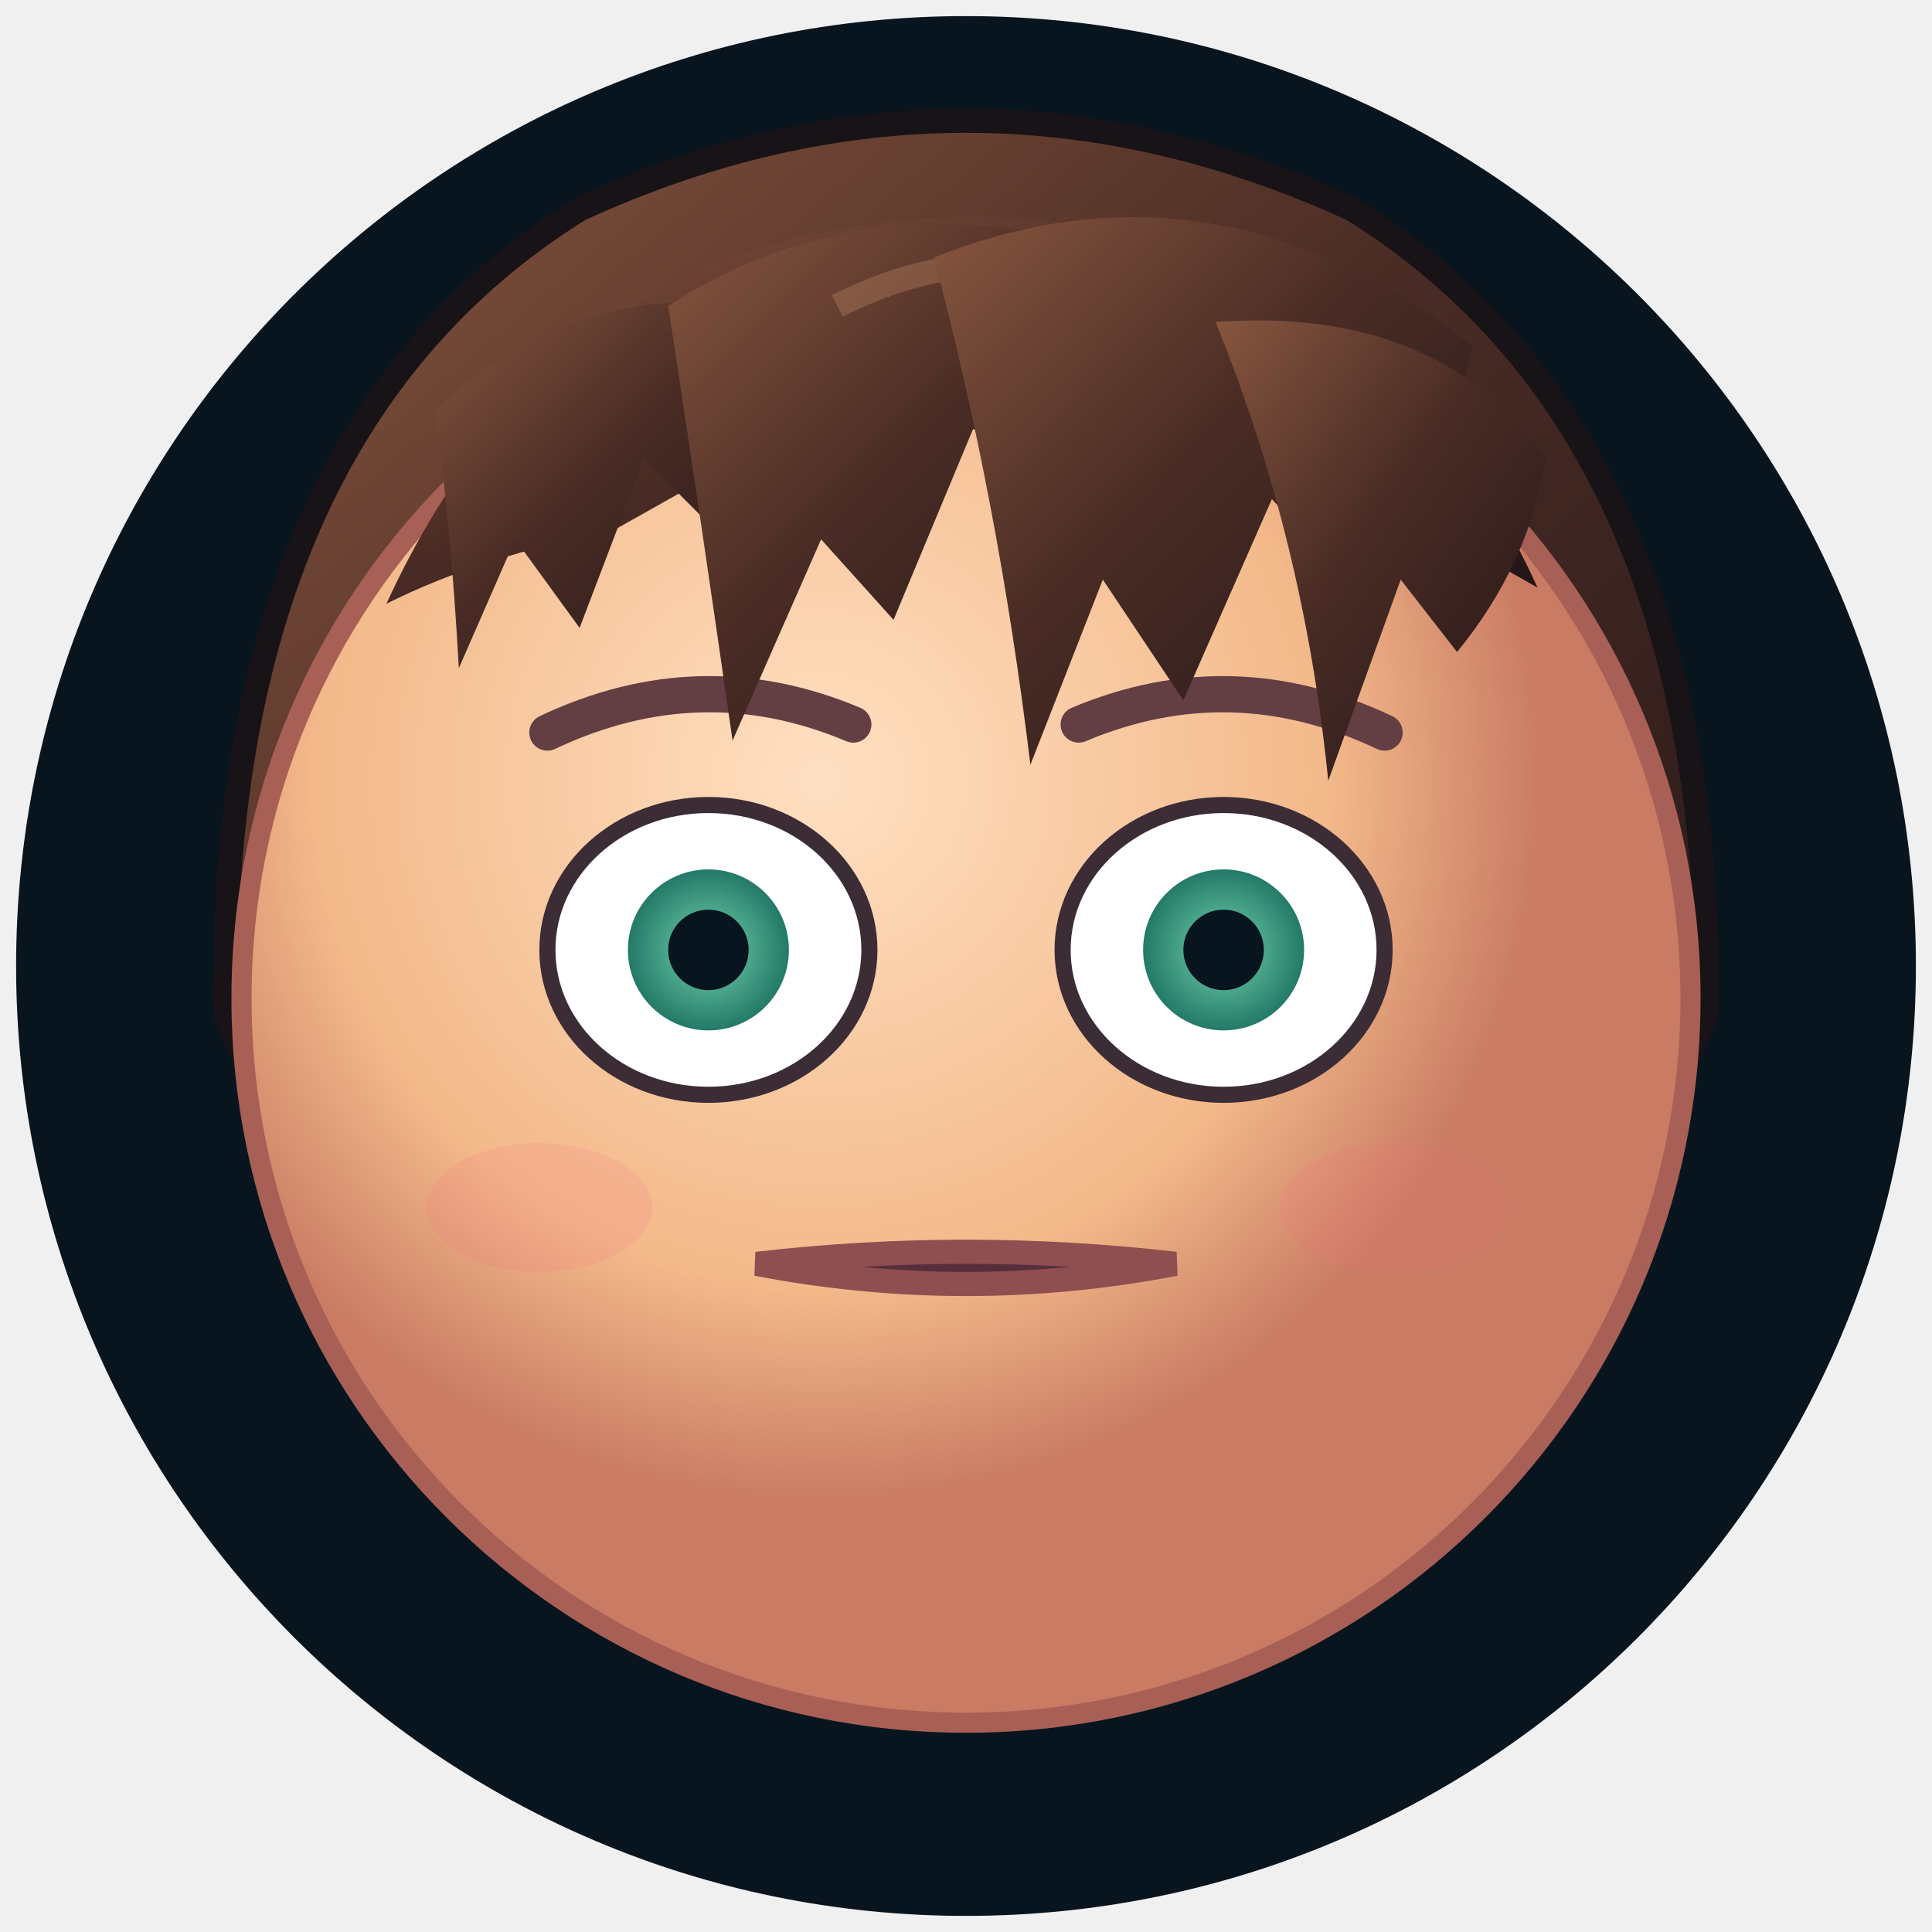
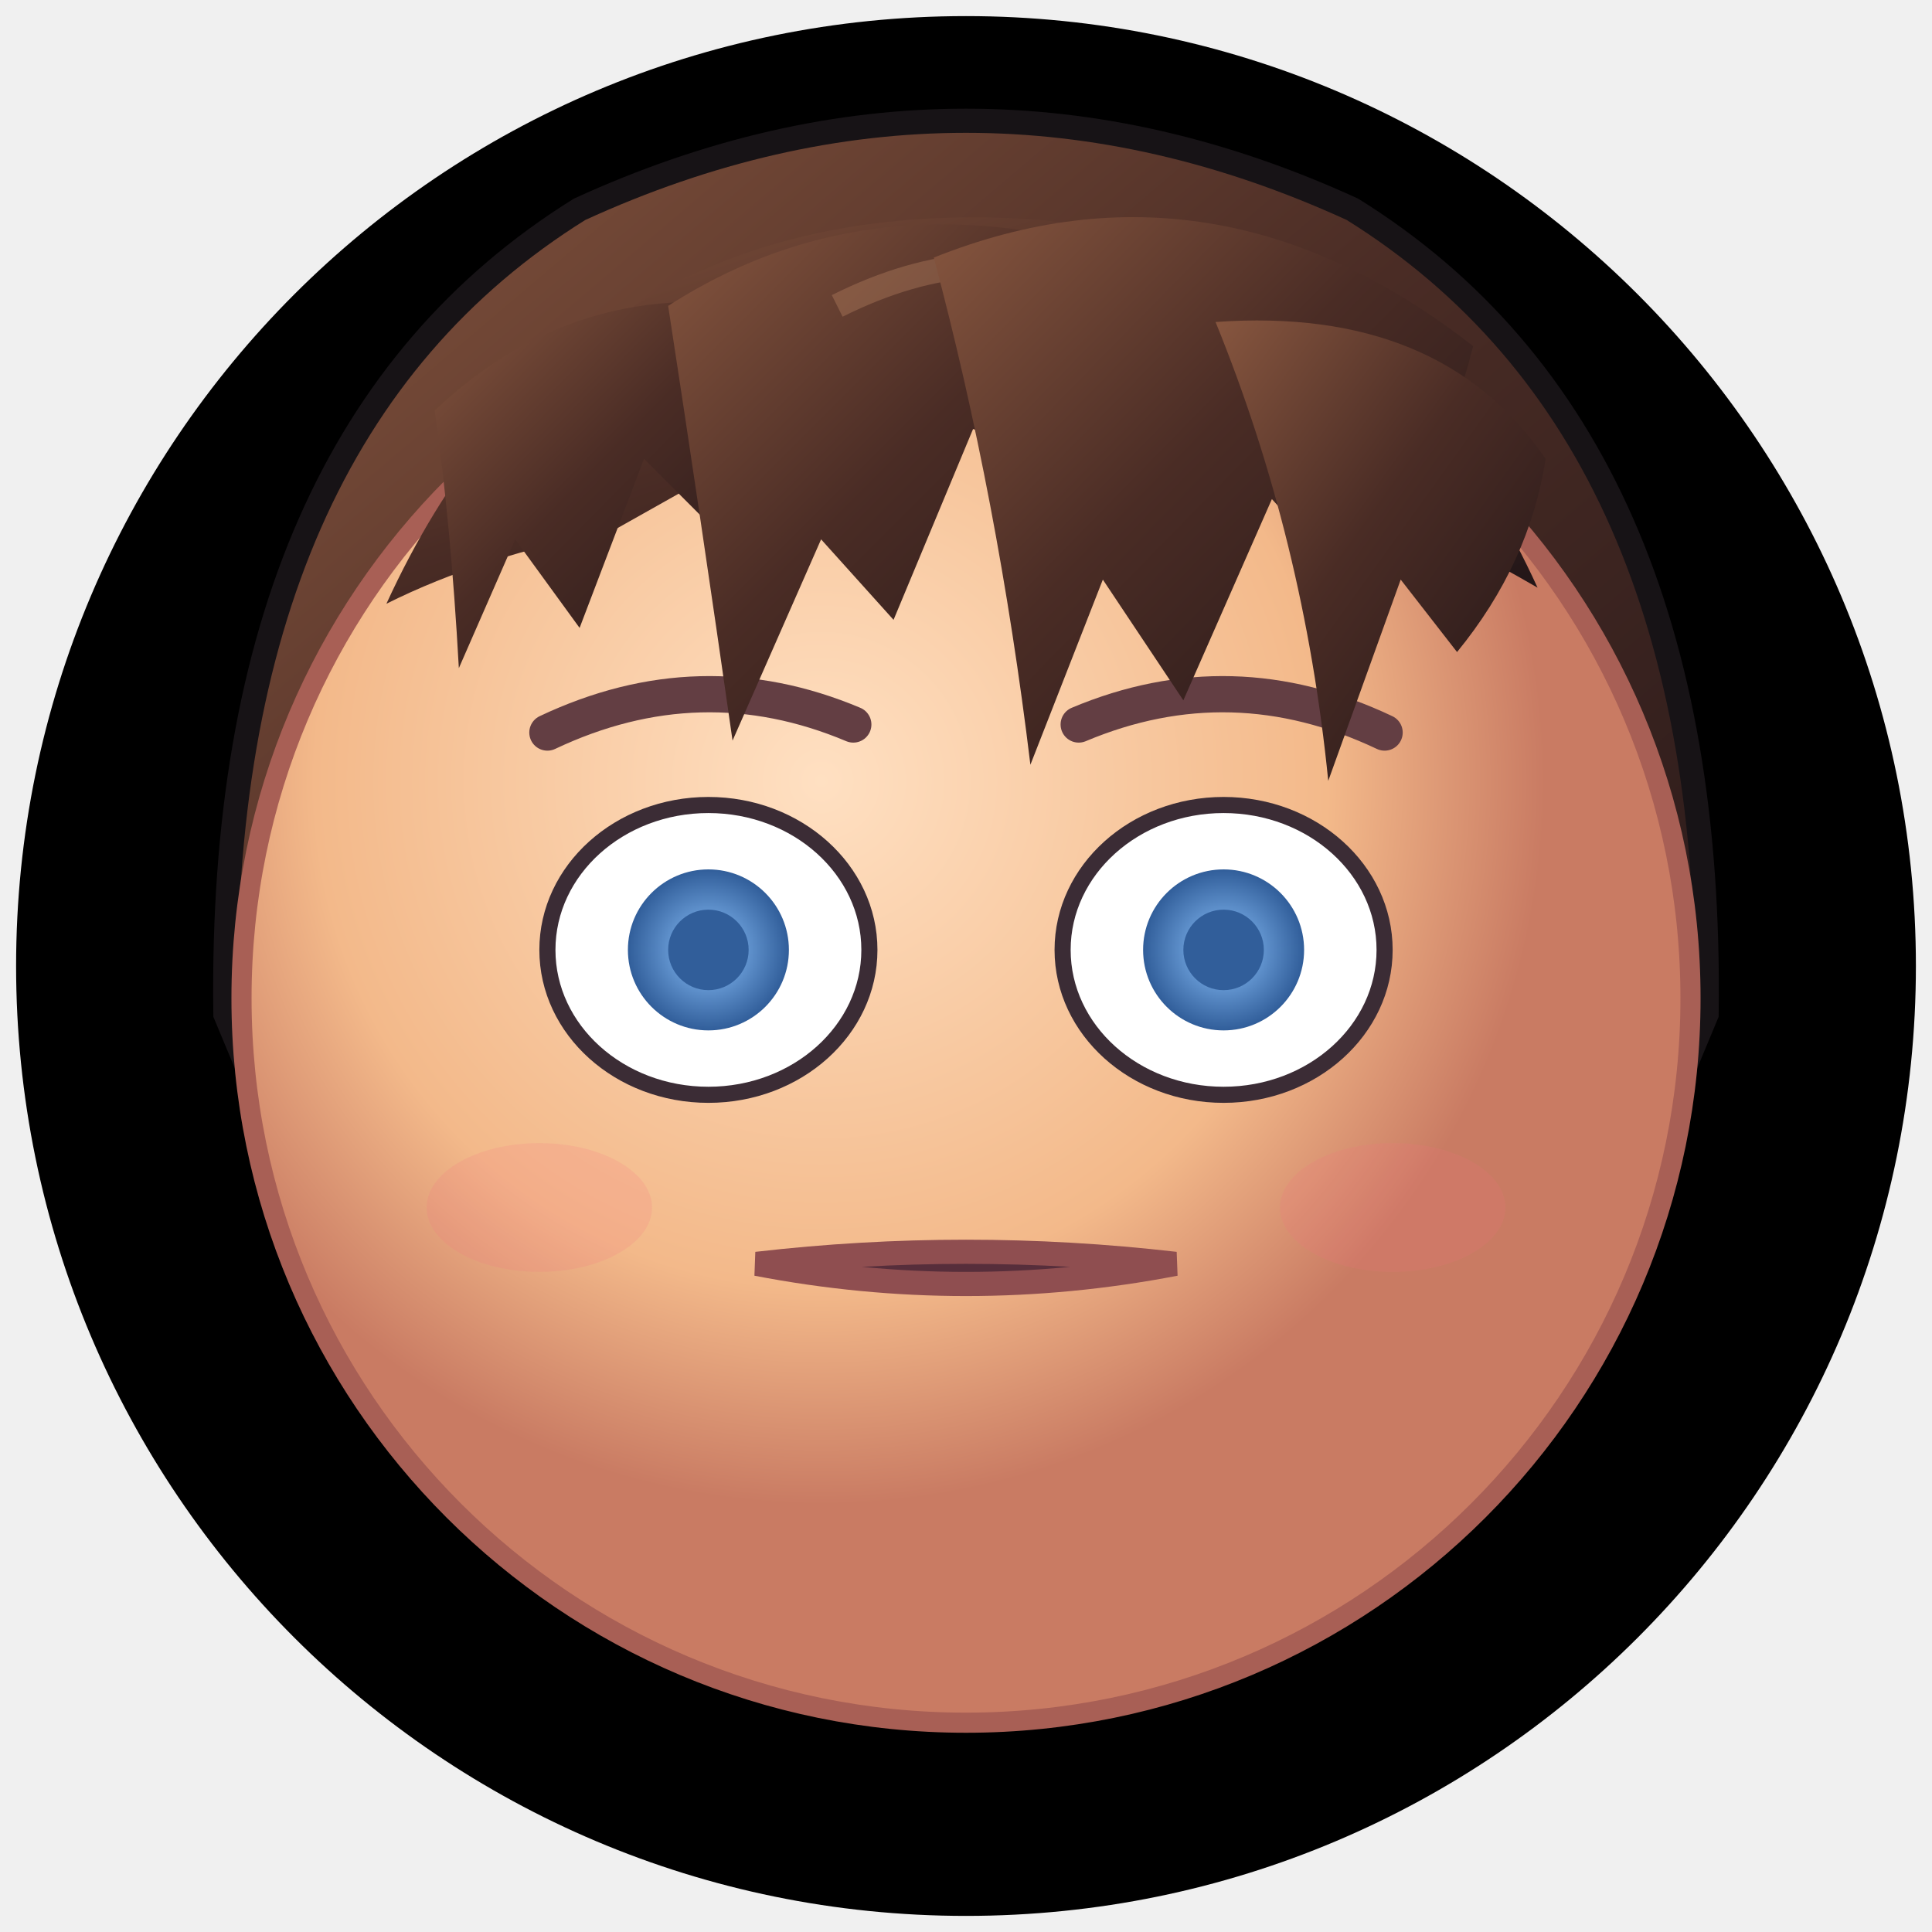
<svg xmlns="http://www.w3.org/2000/svg" viewBox="0 0 240 240" width="240" height="240">
  <defs>
    <clipPath id="round">
      <circle cx="120" cy="120" r="118" />
    </clipPath>
    <radialGradient id="face" cx="40%" cy="35%">
      <stop stop-color="#FFE0C2" />
      <stop offset=".7" stop-color="#F3B98A" />
      <stop offset="1" stop-color="#C97B63" />
    </radialGradient>
    <linearGradient id="hair" x1="0" y1="0" x2="1" y2="1">
      <stop stop-color="#87563F" />
      <stop offset=".45" stop-color="#4A2C25" />
      <stop offset="1" stop-color="#211517" />
    </linearGradient>
-     <radialGradient id="iris">
-       <stop stop-color="#74D3AE" />
-       <stop offset="1" stop-color="#237A68" />
+     <radialGradient id="iris" data-eye-palette="canonical-blue">
+       <stop stop-color="#8EC5FF" />
+       <stop offset="1" stop-color="#315E9A" />
    </radialGradient>
  </defs>
  <g clip-path="url(#round)">
-     <rect width="240" height="240" fill="#08151F" />
+     <rect width="240" height="240" fill="#000000" />
    <g>
      <animateTransform attributeName="transform" type="translate" values="0,0;0,1;0,0;0,-.5;0,0" dur="4.8s" repeatCount="indefinite" />
      <path d="M28 126 Q27 54 72 26 Q120 4 168 26 Q213 54 212 126 L192 174 Q181 78 120 69 Q60 76 48 174Z" fill="url(#hair)" stroke="#171316" stroke-width="3" />
      <circle cx="120" cy="124" r="90" fill="url(#face)" stroke="#A85F55" stroke-width="2.5" />
      <ellipse cx="88" cy="118" rx="20" ry="18" fill="#fff" stroke="#3B2C35" stroke-width="2" />
      <ellipse cx="152" cy="118" rx="20" ry="18" fill="#fff" stroke="#3B2C35" stroke-width="2" />
-       <circle cx="88" cy="118" r="10" fill="url(#iris)" />
-       <circle cx="88" cy="118" r="5" fill="#08151F" />
-       <circle cx="152" cy="118" r="10" fill="url(#iris)" />
-       <circle cx="152" cy="118" r="5" fill="#08151F" />
+       <circle cx="88" cy="118" r="10" fill="url(#iris)" data-eye-role="iris" />
+       <circle cx="88" cy="118" r="5" fill="#315E9A" data-eye-role="pupil" />
+       <circle cx="152" cy="118" r="10" fill="url(#iris)" data-eye-role="iris" />
+       <circle cx="152" cy="118" r="5" fill="#315E9A" data-eye-role="pupil" />
      <path d="M68 91 Q87 82 106 90M134 90 Q153 82 172 91" fill="none" stroke="#633E43" stroke-width="4.5" stroke-linecap="round" />
      <g>
        <animateTransform attributeName="transform" type="translate" values="0,0;0,1;0,3;0,2;0,0;0,2;0,0" keyTimes="0;.14;.31;.48;.61;.82;1" dur=".94s" repeatCount="indefinite" />
        <ellipse cx="67" cy="150" rx="14" ry="8" fill="#F26E82" opacity=".16">
          <animate attributeName="cy" values="150;151;153;152;150;152;150" keyTimes="0;.14;.31;.48;.61;.82;1" dur=".94s" repeatCount="indefinite" />
        </ellipse>
        <ellipse cx="173" cy="150" rx="14" ry="8" fill="#F26E82" opacity=".16">
          <animate attributeName="cy" values="150;151;153;152;150;152;150" keyTimes="0;.14;.31;.48;.61;.82;1" dur=".94s" repeatCount="indefinite" />
        </ellipse>
        <path d="M94 157 Q120 154 146 157 Q120 162 94 157 Q94 157 94 157 Q94 157 94 157Z" fill="#572E3B" stroke="#8F4E50" stroke-width="3">
          <animate attributeName="d" values="M94 157 Q120 154 146 157 Q120 162 94 157 Q94 157 94 157 Q94 157 94 157Z;M101 154 Q120 150 139 154 Q120 166 101 154 Q101 154 101 154 Q101 154 101 154Z;M99 151 Q120 143 141 151 Q143 171 120 179 Q97 171 99 151 Q99 151 99 151Z;M87 154 Q120 143 153 154 Q146 172 120 176 Q94 172 87 154 Q87 154 87 154Z;M101 154 Q120 150 139 154 Q120 166 101 154 Q101 154 101 154 Q101 154 101 154Z;M99 151 Q120 143 141 151 Q143 171 120 179 Q97 171 99 151 Q99 151 99 151Z;M94 157 Q120 154 146 157 Q120 162 94 157 Q94 157 94 157 Q94 157 94 157Z" keyTimes="0;.14;.31;.48;.61;.82;1" dur=".94s" repeatCount="indefinite" />
        </path>
      </g>
      <path d="M48 75 Q70 27 121 27 Q170 27 191 73 Q153 51 132 57 L120 53 L107 62 L92 57 L76 66 Q60 69 48 75Z" fill="url(#hair)" />
      <g>
        <animateTransform attributeName="transform" type="rotate" values="-1 67 48;2 67 48;-.8 67 48;-1 67 48" dur="5.8s" repeatCount="indefinite" />
        <path d="M54 51 Q73 33 99 39 Q95 53 87 64 L80 57 L72 78 L64 67 L57 83 Q56 65 54 51Z" fill="url(#hair)" />
      </g>
      <g>
        <animateTransform attributeName="transform" type="rotate" values="0 104 34;2.4 104 34;-1.2 104 34;0 104 34" dur="6.1s" begin="-.35s" repeatCount="indefinite" />
        <path d="M83 38 Q111 20 147 34 Q141 50 130 63 L121 53 L111 77 L102 67 L91 92 Q87 64 83 38Z" fill="url(#hair)" />
        <path d="M104 38 Q122 29 137 36" fill="none" stroke="#B48060" stroke-width="3" opacity=".4" />
      </g>
      <g>
        <animateTransform attributeName="transform" type="rotate" values=".5 139 35;2.8 139 35;-1 139 35;.5 139 35" dur="6.35s" begin="-.7s" repeatCount="indefinite" />
        <path d="M116 32 Q151 18 183 43 Q179 59 168 73 L158 62 L147 87 L137 72 L128 95 Q124 62 116 32Z" fill="url(#hair)" />
      </g>
      <g>
        <animateTransform attributeName="transform" type="rotate" values="1 174 47;3 174 47;-.4 174 47;1 174 47" dur="6.55s" begin="-1s" repeatCount="indefinite" />
        <path d="M151 40 Q179 38 192 57 Q190 70 181 81 L174 72 L165 97 Q162 67 151 40Z" fill="url(#hair)" />
      </g>
      <g id="blink-eyelids" data-blink="single">
        <ellipse cx="88" cy="118" rx="21" ry="0" fill="#F3B98A">
          <animate attributeName="ry" values="0;0;18;18;0;0" keyTimes="0;.94;.96;.975;.995;1" dur="5.8s" repeatCount="indefinite" />
        </ellipse>
        <path d="M72.9 118 Q88 120 103.1 118" fill="none" stroke="#633E43" stroke-width="2.5" stroke-linecap="round" opacity="0">
          <animate attributeName="opacity" values="0;0;1;1;0;0" keyTimes="0;.94;.96;.975;.995;1" dur="5.8s" repeatCount="indefinite" />
        </path>
        <ellipse cx="152" cy="118" rx="21" ry="0" fill="#F3B98A">
          <animate attributeName="ry" values="0;0;18;18;0;0" keyTimes="0;.94;.96;.975;.995;1" dur="5.8s" begin=".025s" repeatCount="indefinite" />
        </ellipse>
        <path d="M136.9 118 Q152 120 167.1 118" fill="none" stroke="#633E43" stroke-width="2.5" stroke-linecap="round" opacity="0">
          <animate attributeName="opacity" values="0;0;1;1;0;0" keyTimes="0;.94;.96;.975;.995;1" dur="5.8s" begin=".025s" repeatCount="indefinite" />
        </path>
      </g>
    </g>
  </g>
</svg>
